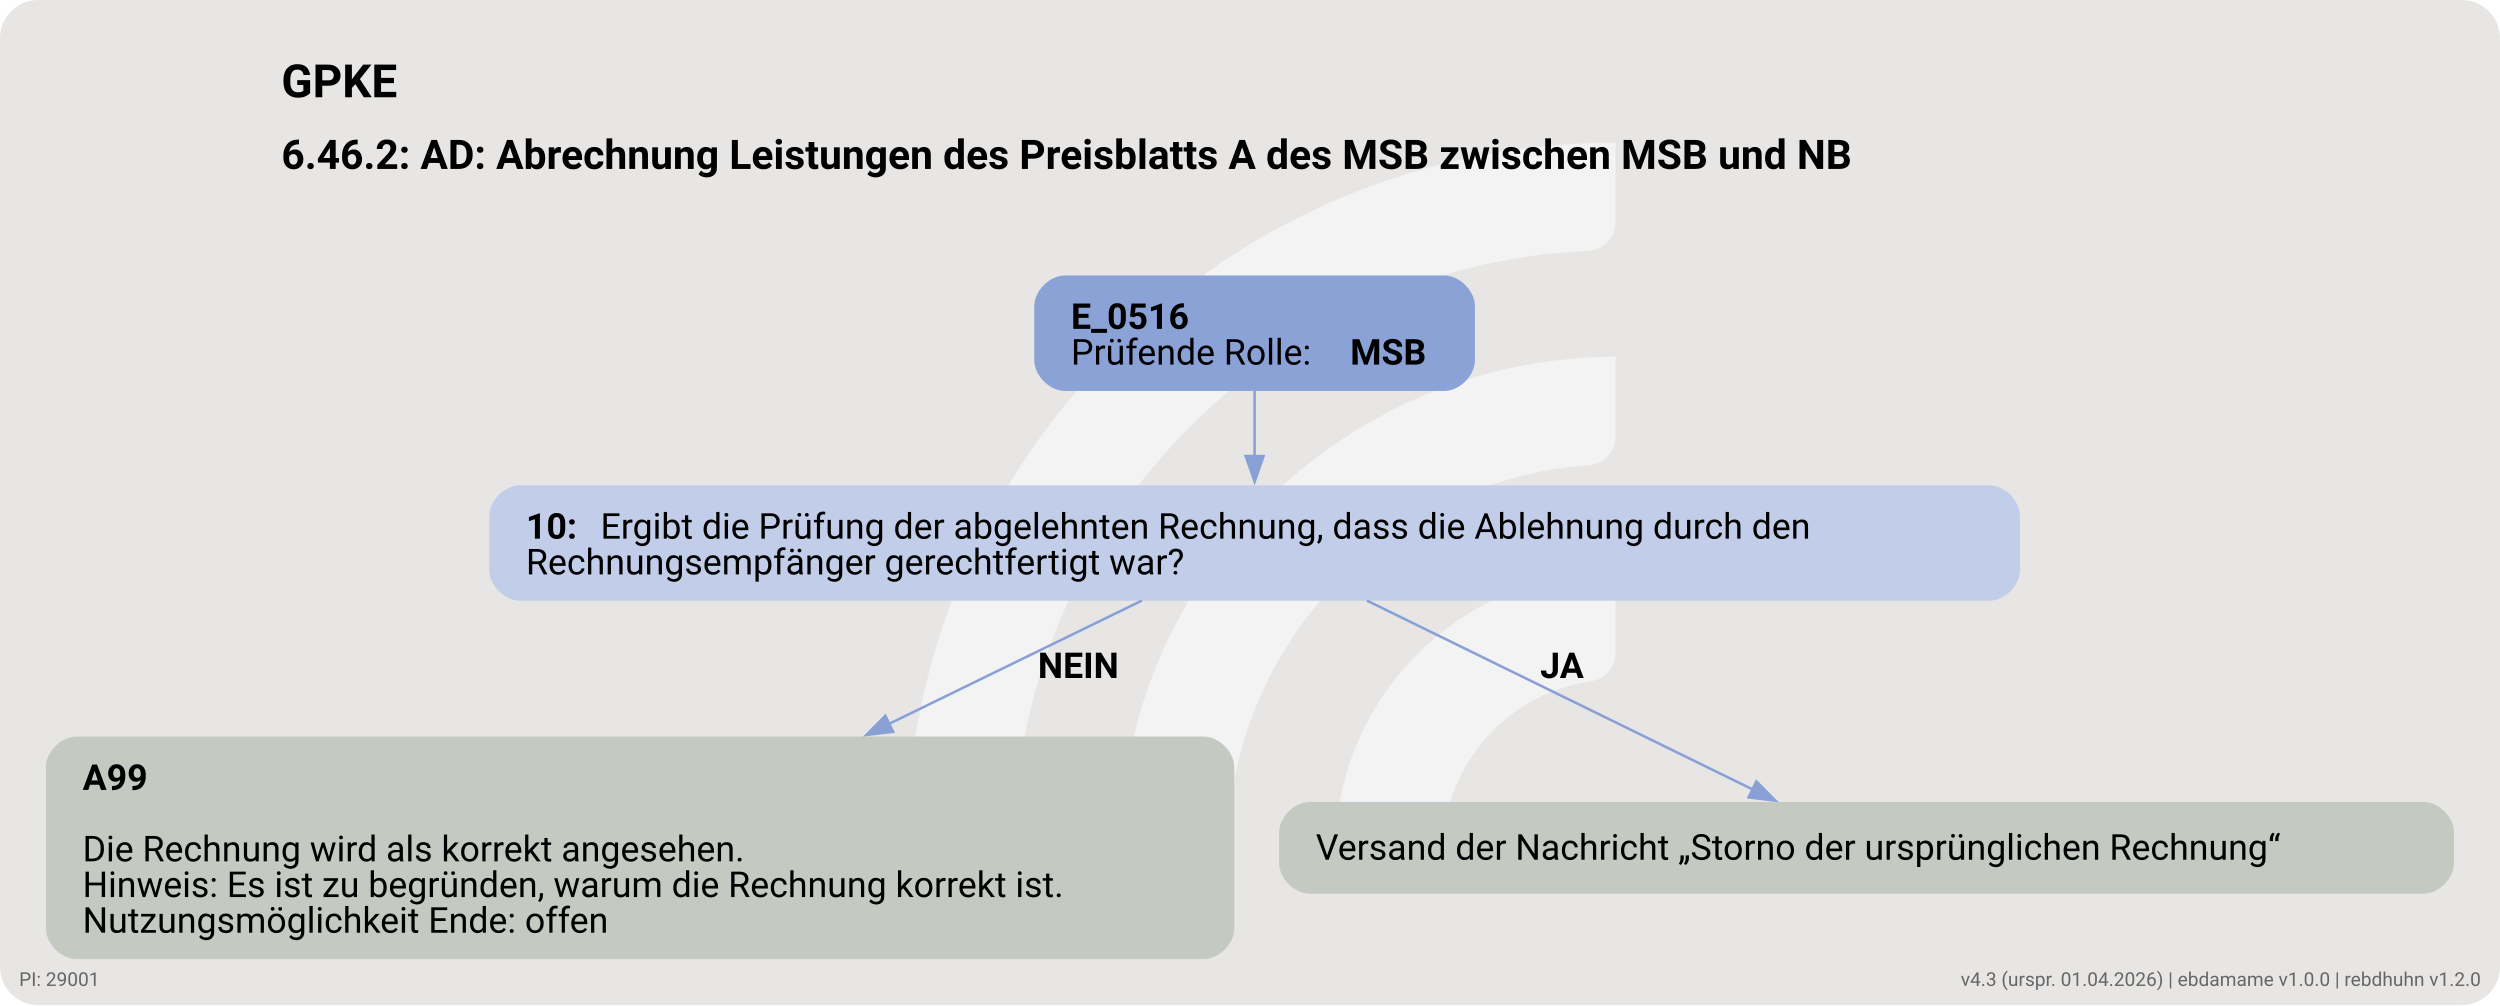
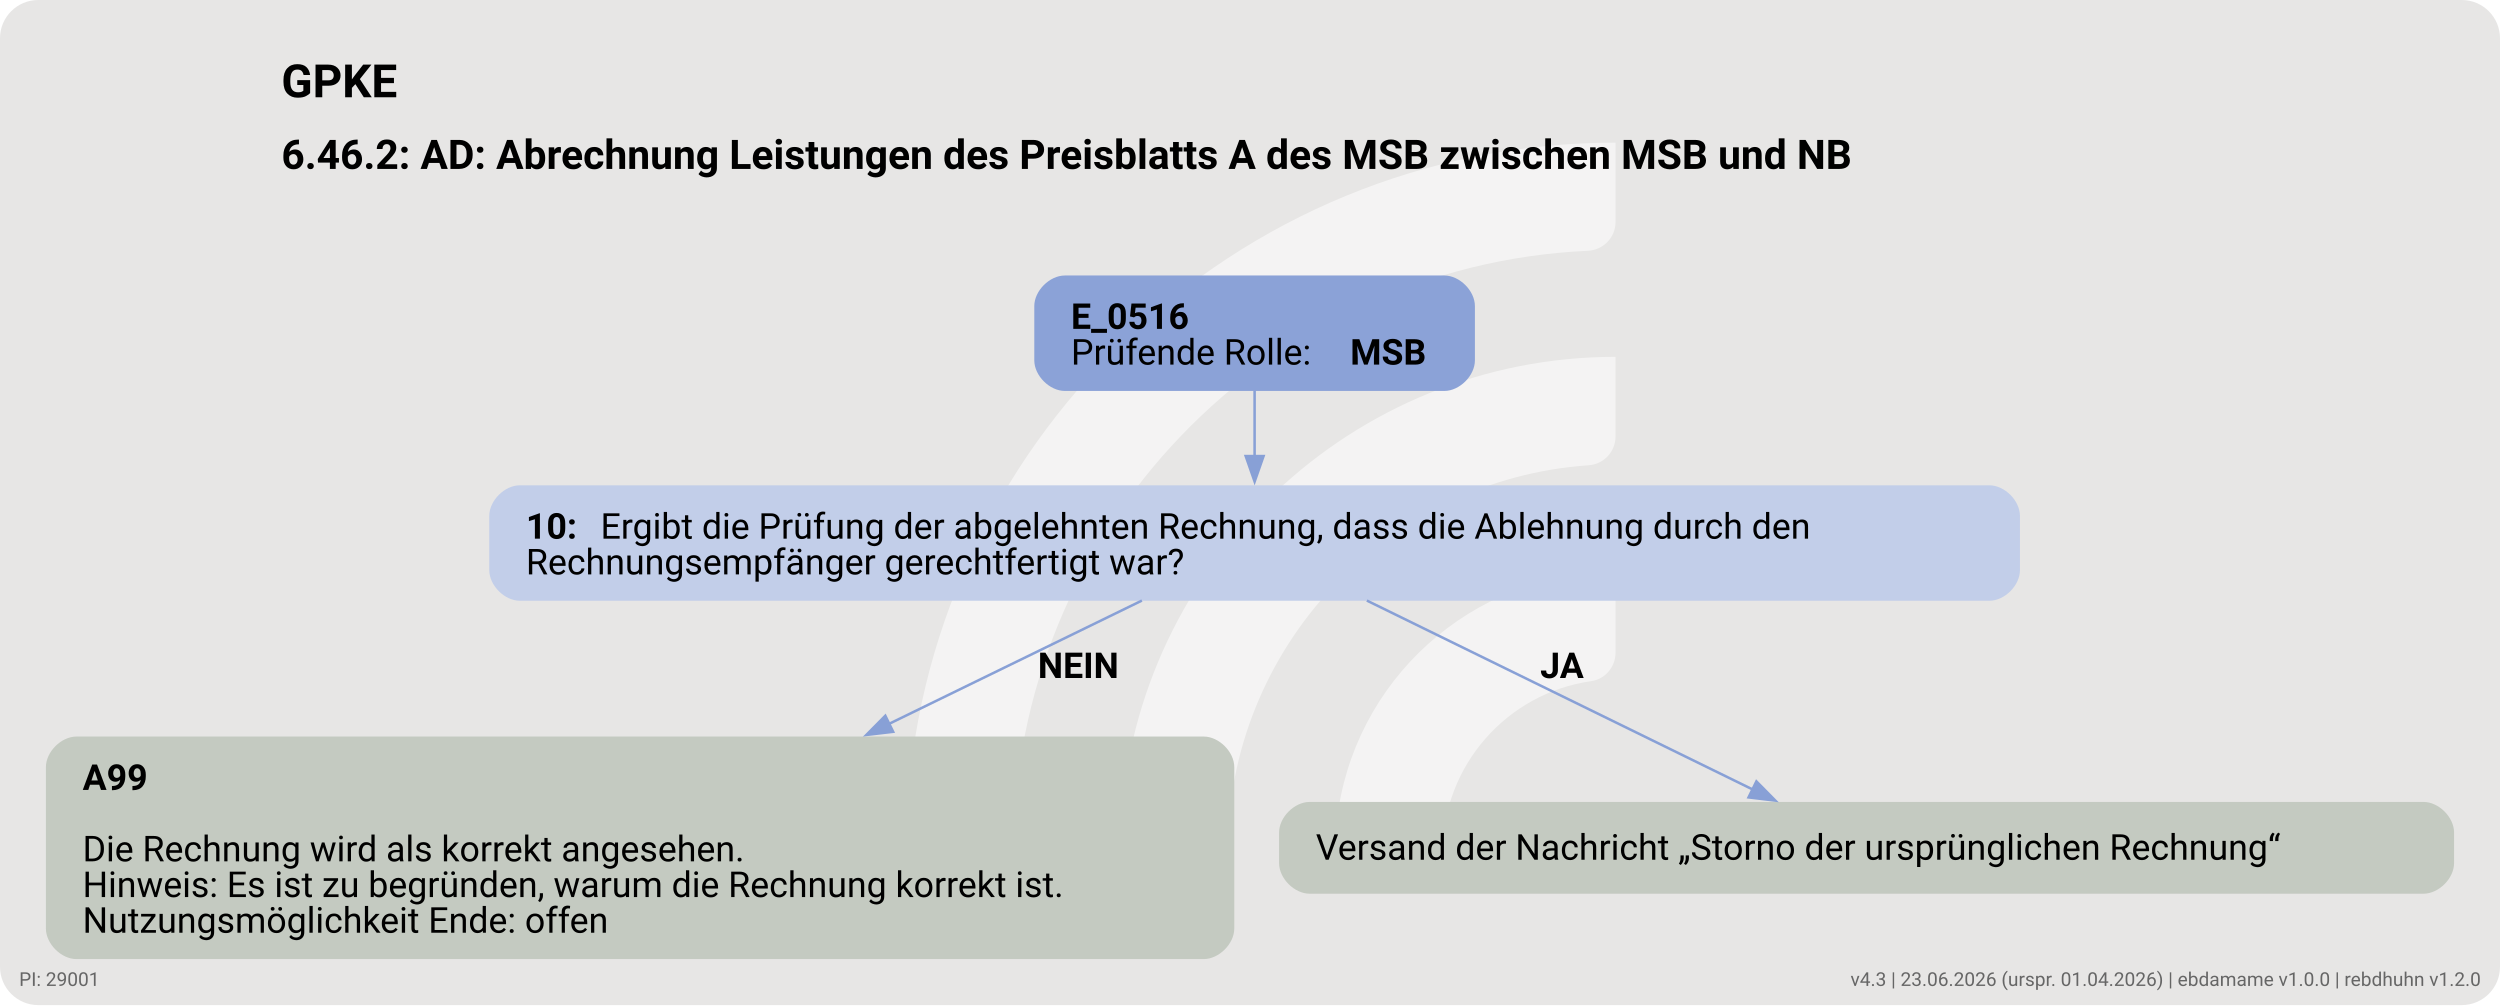
<svg xmlns="http://www.w3.org/2000/svg" version="1.1" width="1306.667px" viewBox="0 0 1306.667 525.333" height="525.333px">
  <g>
    <svg version="1.1" width="1306.667px" viewBox="0 0 1306.667 525.333" height="525.333px">
      <rect fill="#e7e6e5" x="0" y="0" width="1306.667" height="525.333" rx="20" ry="20" />
      <g>
        <g transform="translate(439.1021, 52.53333) scale(1 1) translate(0, 0) scale(0.7396977 0.7396977) ">
          <defs>
            <style>.cls-1{fill:#ffffff88;}</style>
          </defs>
          <path class="cls-1" d="M122.44,531.2h-56.1c-11,0-19.9-9.12-19.46-20.11C57.47,243.89,278.15,29.78,547.91,29.78v56.02c0,10.98-8.69,19.89-19.66,20.39-225.51,10.31-405.8,197-405.8,425Z" />
          <path class="cls-1" d="M273.78,531.2h-55.93c-11.23,0-20.09-9.48-19.43-20.69,10.74-183.44,163.39-329.39,349.48-329.39v56.26c0,10.71-8.27,19.62-18.96,20.35-142.35,9.77-255.17,128.69-255.17,273.46Z" />
          <path class="cls-1" d="M425.77,531.2h-55.45c-11.65,0-20.6-10.17-19.33-21.75,10.87-99.03,95.03-176.34,196.92-176.34v57.01c0,10.05-7.28,18.75-17.23,20.16-59.22,8.4-104.91,59.42-104.91,120.92Z" />
        </g>
        <svg width="980pt" height="394pt" viewBox="0.00 0.00 980.43 394.09">
          <g id="graph0" class="graph" transform="scale(1 1) rotate(0) translate(18 376.09)">
            <text text-anchor="start" x="92.34" y="-337.99" font-family="Roboto, sans-serif" font-weight="bold" font-size="18.00">GPKE</text>
            <text text-anchor="start" x="92.34" y="-309.89" font-family="Roboto, sans-serif" font-weight="bold" font-size="16.00">6.46.2: AD: Abrechnung Leistungen des Preisblatts A des MSB zwischen MSB und NB</text>
            <g id="node1" class="node">
              <path fill="#8ba2d7" stroke="black" stroke-width="0" d="M548.42,-268.09C548.42,-268.09 399.62,-268.09 399.62,-268.09 393.62,-268.09 387.62,-262.09 387.62,-256.09 387.62,-256.09 387.62,-234.81 387.62,-234.81 387.62,-228.81 393.62,-222.81 399.62,-222.81 399.62,-222.81 548.42,-222.81 548.42,-222.81 554.42,-222.81 560.42,-228.81 560.42,-234.81 560.42,-234.81 560.42,-256.09 560.42,-256.09 560.42,-262.09 554.42,-268.09 548.42,-268.09" />
              <text text-anchor="start" x="402.02" y="-247.15" font-family="Roboto, sans-serif" font-weight="bold" font-size="14.00">E_0516</text>
              <text text-anchor="start" x="402.02" y="-233.15" font-family="Roboto, sans-serif" font-size="14.00">Prüfende Rolle: </text>
              <text text-anchor="start" x="511.52" y="-233.15" font-family="Roboto, sans-serif" font-weight="bold" font-size="14.00">MSB</text>
            </g>
            <g id="node2" class="node">
              <path fill="#c2cee9" stroke="black" stroke-width="0" d="M762.17,-185.81C762.17,-185.81 185.88,-185.81 185.88,-185.81 179.88,-185.81 173.88,-179.81 173.88,-173.81 173.88,-173.81 173.88,-152.53 173.88,-152.53 173.88,-146.53 179.88,-140.53 185.88,-140.53 185.88,-140.53 762.17,-140.53 762.17,-140.53 768.17,-140.53 774.17,-146.53 774.17,-152.53 774.17,-152.53 774.17,-173.81 774.17,-173.81 774.17,-179.81 768.17,-185.81 762.17,-185.81" />
              <text text-anchor="start" x="188.27" y="-164.87" font-family="Roboto, sans-serif" font-weight="bold" font-size="14.00">10: </text>
              <text text-anchor="start" x="217.52" y="-164.87" font-family="Roboto, sans-serif" font-size="14.00">Ergibt die Prüfung der abgelehnten Rechnung, dass die Ablehnung durch den</text>
              <text text-anchor="start" x="188.27" y="-150.87" font-family="Roboto, sans-serif" font-size="14.00">Rechnungsempfänger gerechtfertigt war?</text>
            </g>
            <g id="edge1" class="edge">
              <path fill="none" stroke="#88a0d6" d="M474.02,-222.94C474.02,-215.02 474.02,-205.86 474.02,-197.16" />
              <polygon fill="#88a0d6" stroke="#88a0d6" points="477.53,-197.26 474.03,-187.26 470.53,-197.26 477.53,-197.26" />
            </g>
            <g id="node3" class="node">
              <path fill="#c4cac1" stroke="black" stroke-width="0" d="M454.05,-87.28C454.05,-87.28 12,-87.28 12,-87.28 6,-87.28 0,-81.28 0,-75.28 0,-75.28 0,-12 0,-12 0,-6 6,0 12,0 12,0 454.05,0 454.05,0 460.05,0 466.05,-6 466.05,-12 466.05,-12 466.05,-75.28 466.05,-75.28 466.05,-81.28 460.05,-87.28 454.05,-87.28" />
              <text text-anchor="start" x="14.4" y="-66.34" font-family="Roboto, sans-serif" font-weight="bold" font-size="14.00">A99</text>
              <text text-anchor="start" x="14.4" y="-38.34" font-family="Roboto, sans-serif" font-size="14.00">Die Rechnung wird als korrekt angesehen.</text>
              <text text-anchor="start" x="14.4" y="-24.34" font-family="Roboto, sans-serif" font-size="14.00">Hinweis: Es ist zu begründen, warum die Rechnung korrekt ist.</text>
              <text text-anchor="start" x="14.4" y="-10.34" font-family="Roboto, sans-serif" font-size="14.00">Nutzungsmöglichkeit Ende: offen</text>
            </g>
            <g id="edge2" class="edge">
              <path fill="none" stroke="#88a0d6" d="M429.82,-140.61C401.99,-127.04 364.94,-108.97 330.5,-92.18" />
              <polygon fill="#88a0d6" stroke="#88a0d6" points="332.27,-89.15 321.75,-87.91 329.2,-95.44 332.27,-89.15" />
              <text text-anchor="start" x="389.02" y="-110.23" font-family="Roboto, sans-serif" font-weight="bold" font-size="14.00">NEIN</text>
            </g>
            <g id="node4" class="node">
              <path fill="#c4cac1" stroke="black" stroke-width="0" d="M932.42,-61.64C932.42,-61.64 495.62,-61.64 495.62,-61.64 489.62,-61.64 483.62,-55.64 483.62,-49.64 483.62,-49.64 483.62,-37.64 483.62,-37.64 483.62,-31.64 489.62,-25.64 495.62,-25.64 495.62,-25.64 932.42,-25.64 932.42,-25.64 938.42,-25.64 944.42,-31.64 944.42,-37.64 944.42,-37.64 944.42,-49.64 944.42,-49.64 944.42,-55.64 938.42,-61.64 932.42,-61.64" />
              <text text-anchor="start" x="498.02" y="-38.97" font-family="Roboto, sans-serif" font-size="14.00">Versand der Nachricht „Storno der ursprünglichen Rechnung“</text>
            </g>
            <g id="edge3" class="edge">
              <path fill="none" stroke="#88a0d6" d="M518.04,-140.61C561.05,-119.55 626.17,-87.66 669.39,-66.5" />
              <polygon fill="#88a0d6" stroke="#88a0d6" points="670.81,-69.7 678.25,-62.16 667.73,-63.42 670.81,-69.7" />
              <text text-anchor="start" x="586.02" y="-110.23" font-family="Roboto, sans-serif" font-weight="bold" font-size="14.00">JA</text>
            </g>
          </g>
        </svg>
      </g>
    </svg>
  </g>
  <a href="https://ebd.hochfrequenz.de" target="_blank">
-     <text x="1296.667" y="515.333" text-anchor="end" font-family="Roboto, sans-serif" font-size="10" fill="#666666" text-decoration="none">v4.3 (urspr. 01.04.2026) | ebdamame v1.0.0 | rebdhuhn v1.2.0</text>
+     <text x="1296.667" y="515.333" text-anchor="end" font-family="Roboto, sans-serif" font-size="10" fill="#666666" text-decoration="none">v4.3 | 23.06.2026 (urspr. 01.04.2026) | ebdamame v1.0.0 | rebdhuhn v1.2.0</text>
  </a>
  <a href="https://ahb-tabellen.hochfrequenz.de/ahb/FV2610/29001" target="_blank">
    <text x="10.0" y="515.333" text-anchor="start" font-family="Roboto, sans-serif" font-size="10" fill="#666666" text-decoration="none">PI: 29001</text>
  </a>
</svg>
